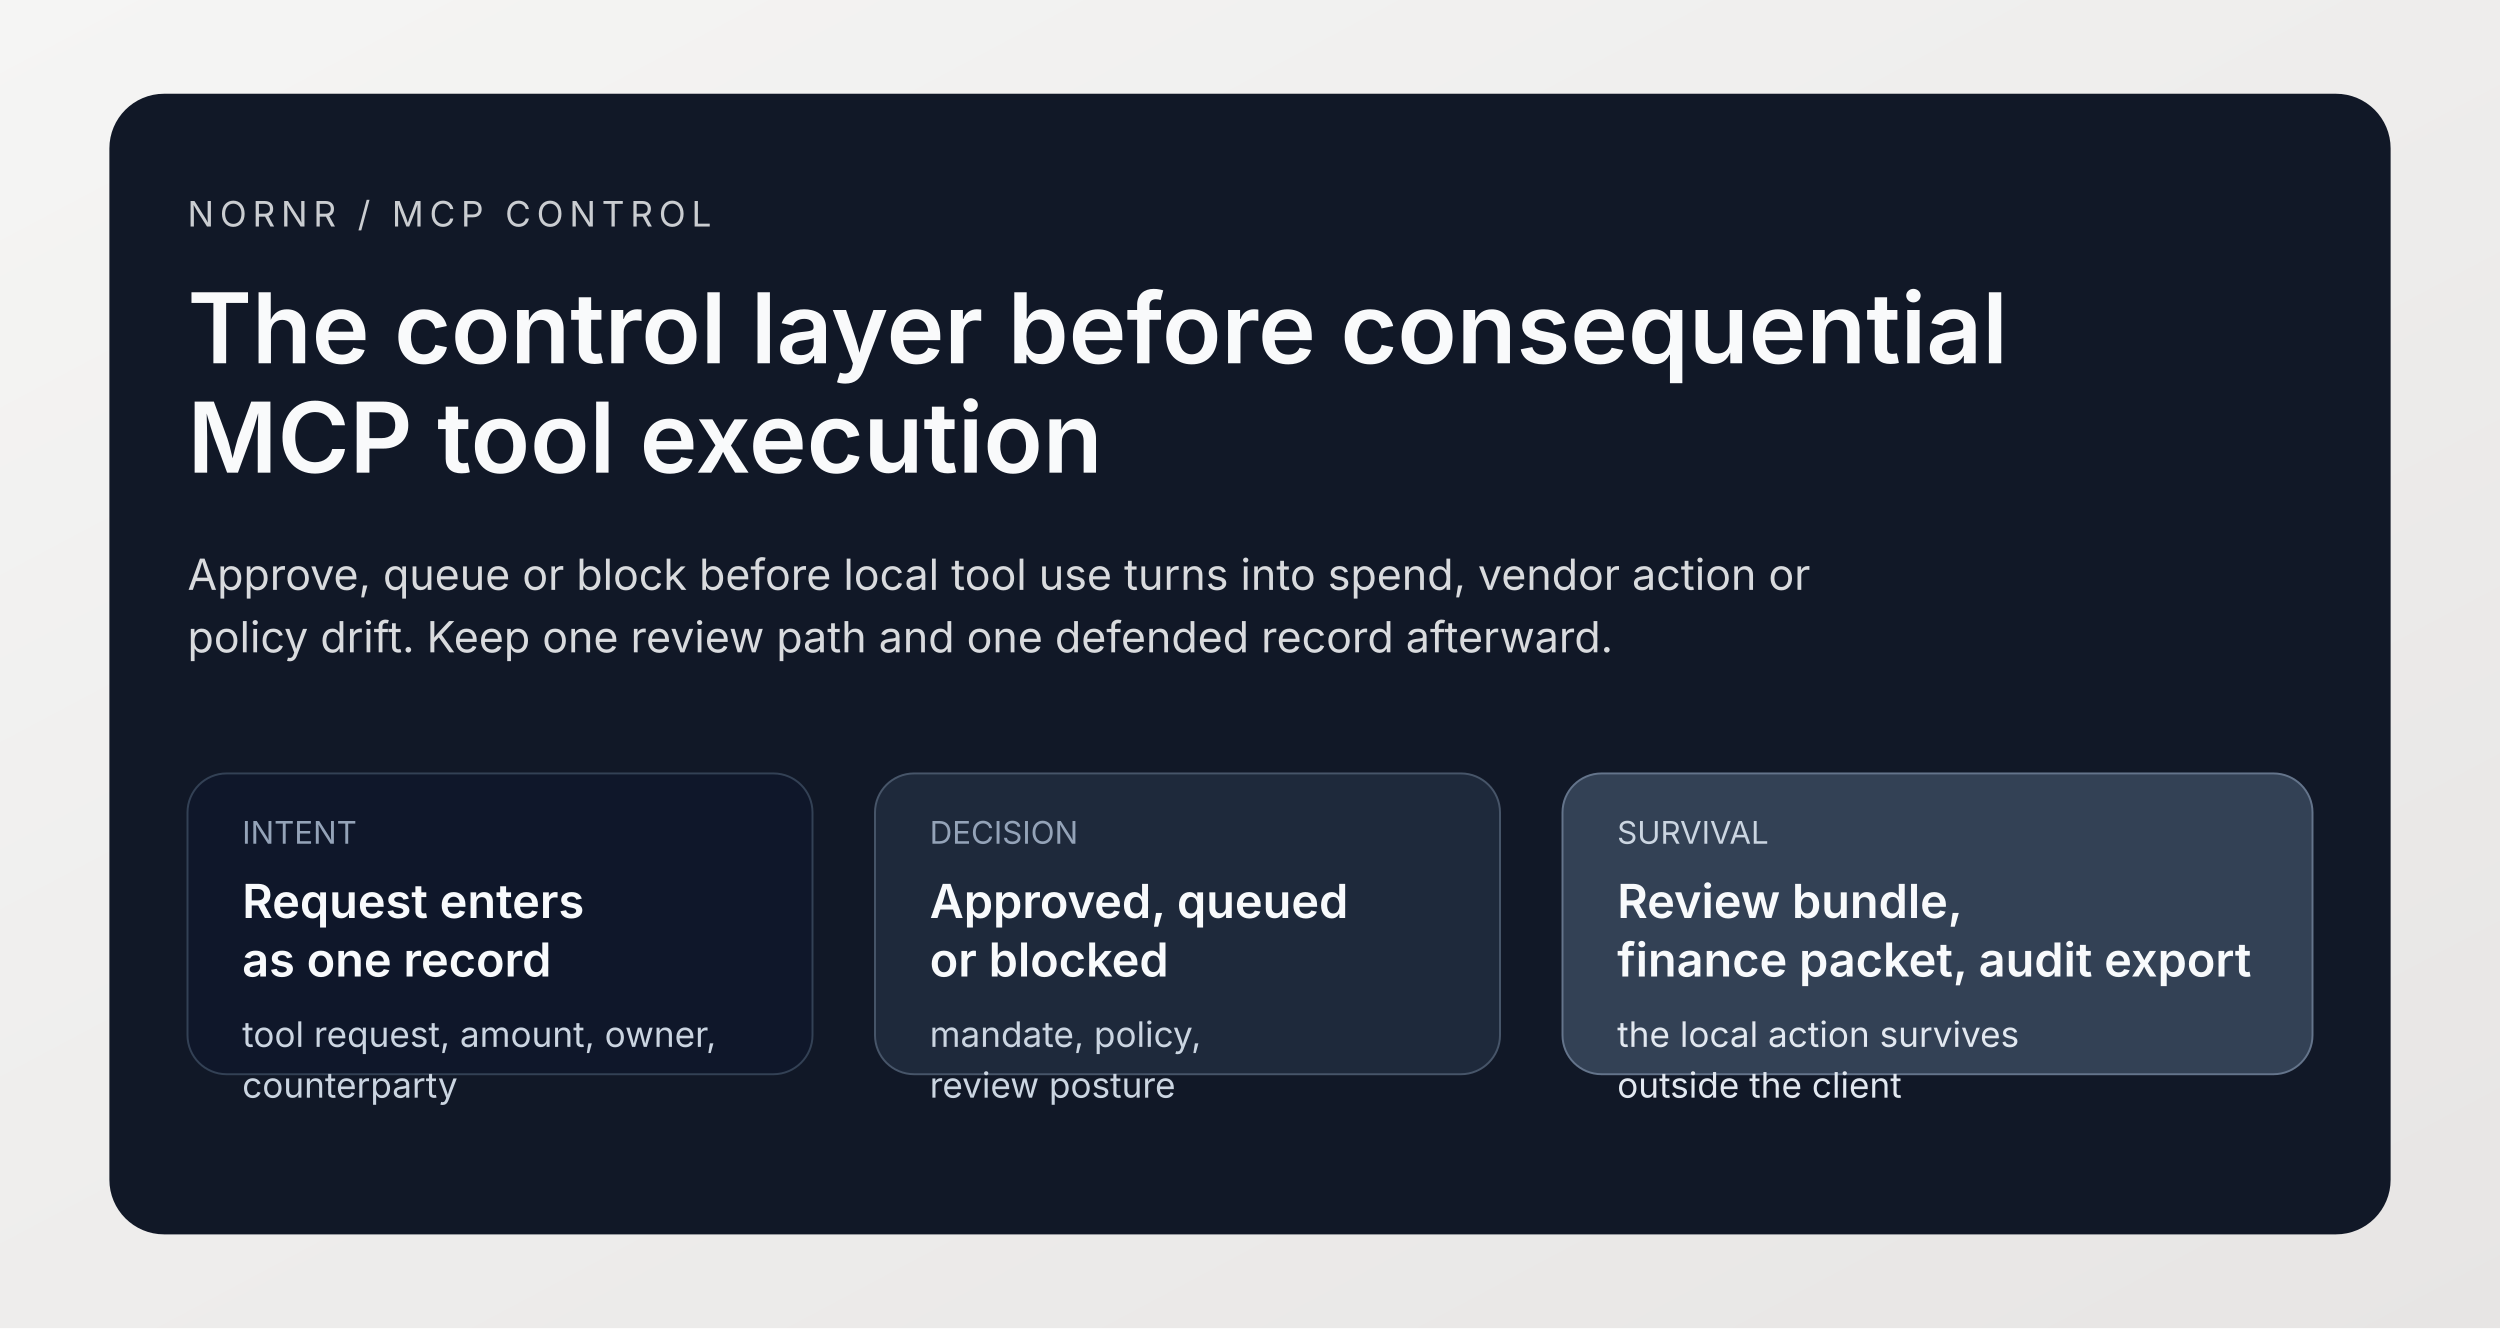
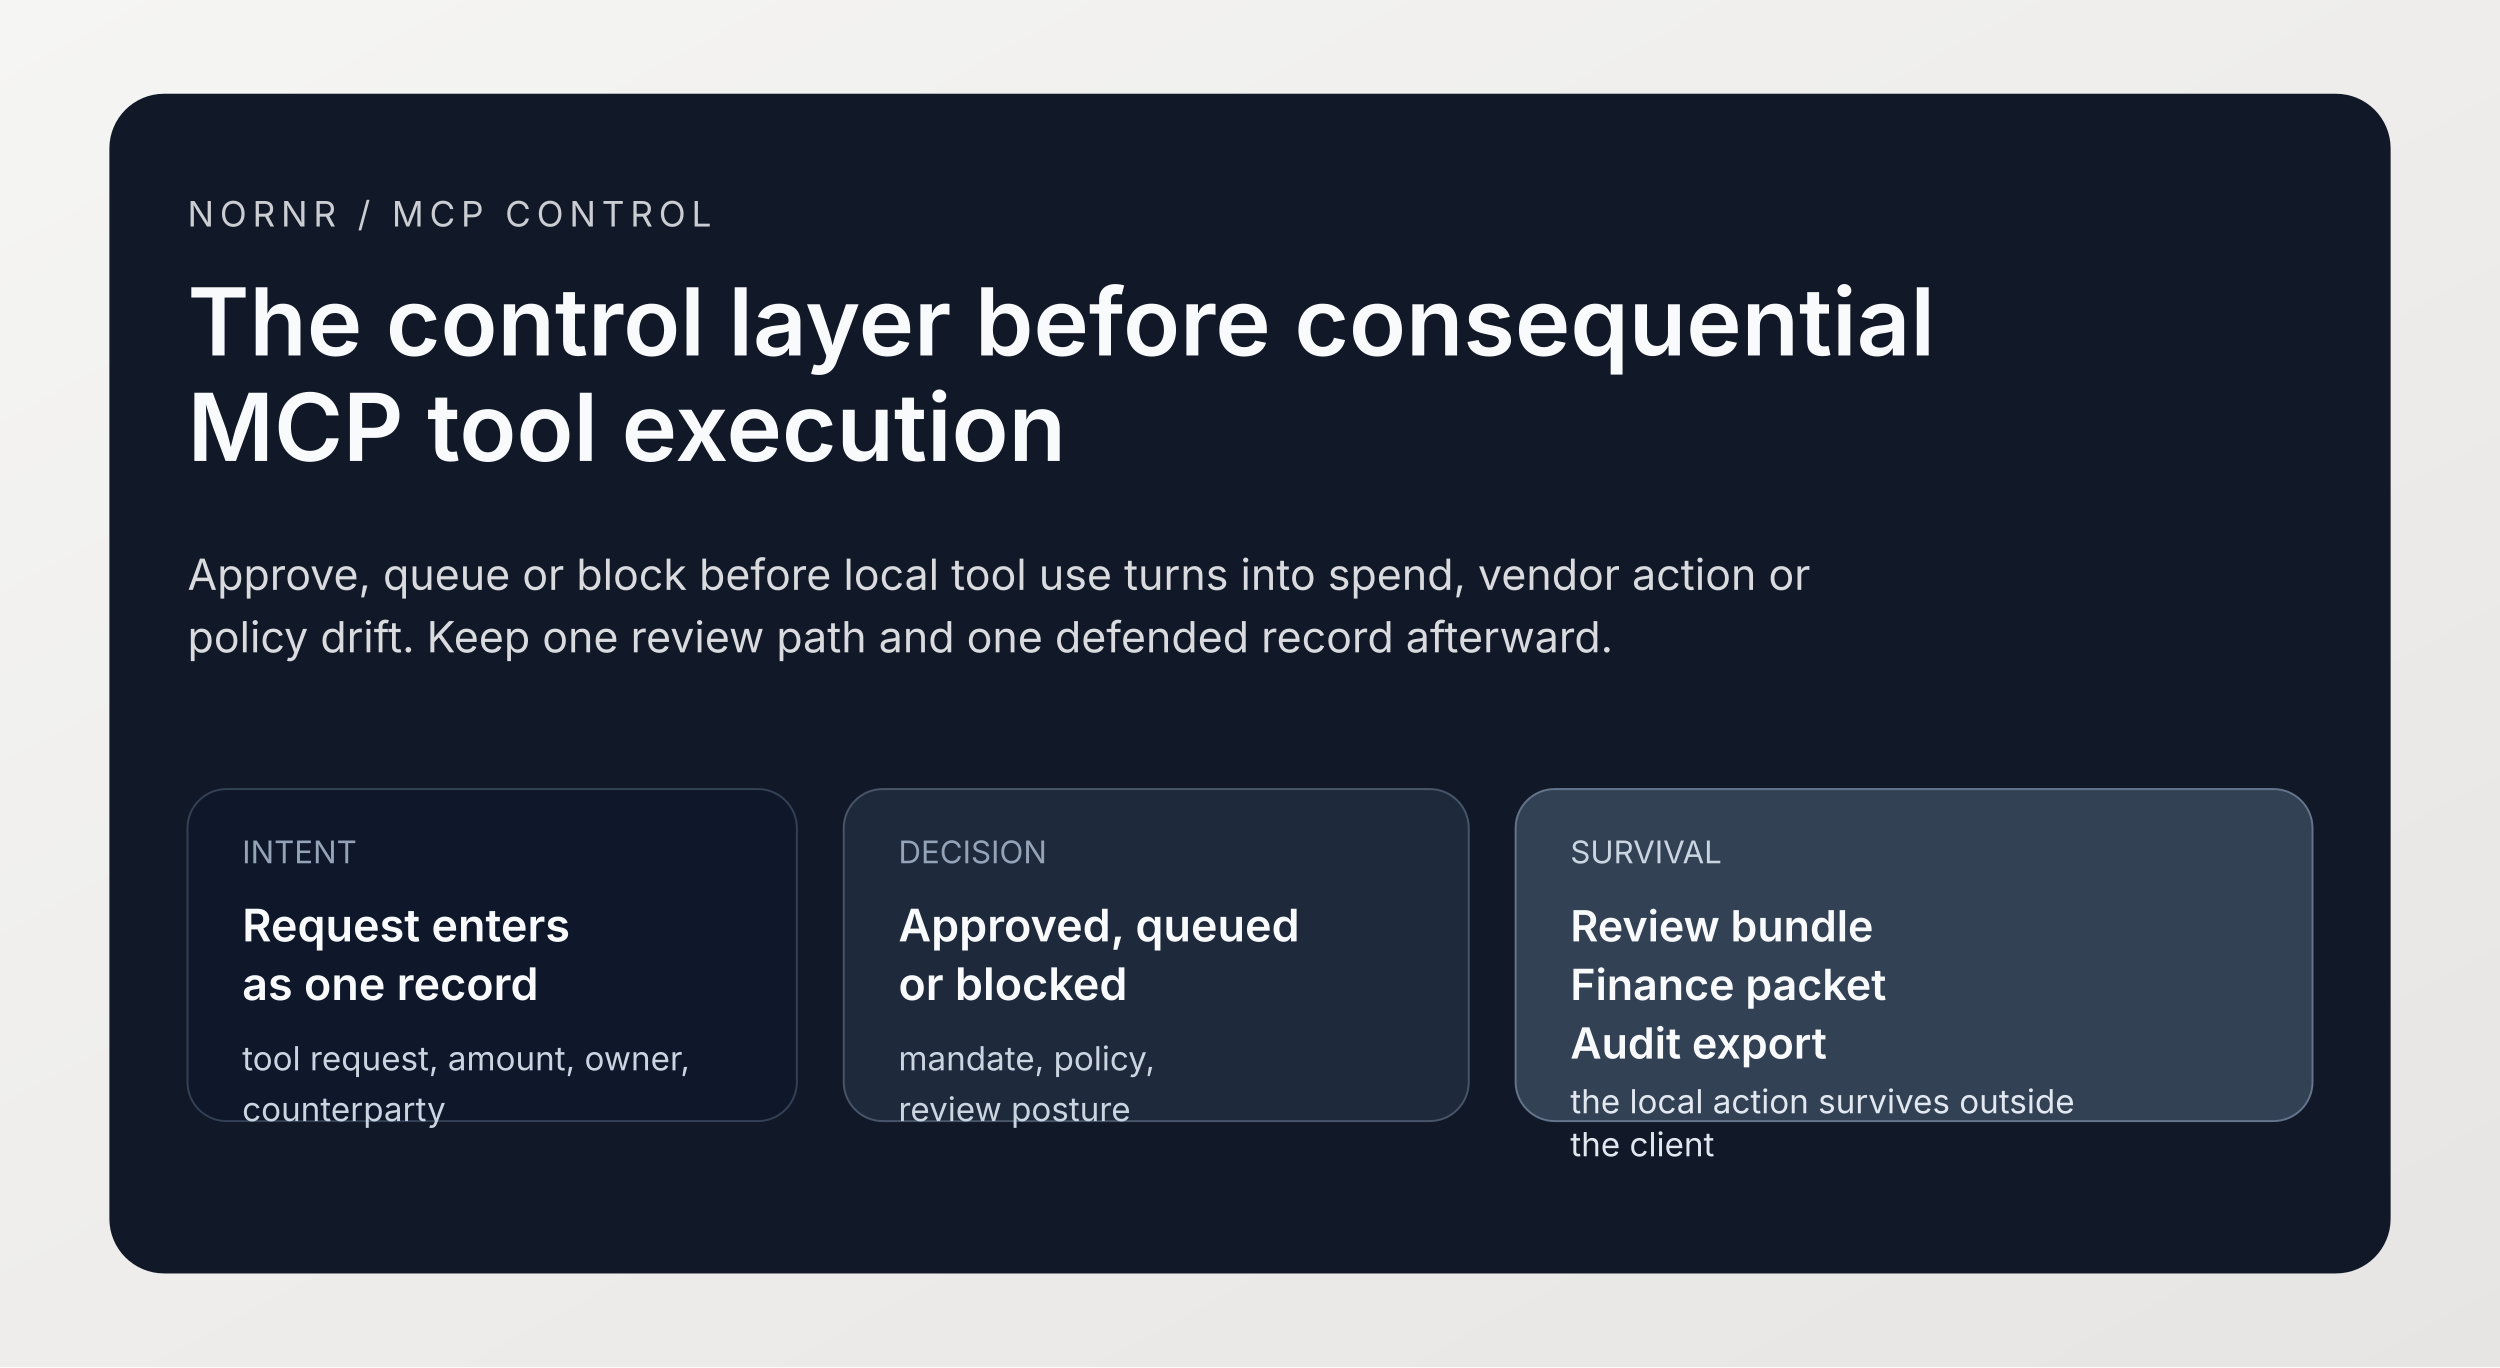
- <svg xmlns="http://www.w3.org/2000/svg" width="1280" height="680" viewBox="0 0 1280 680" role="img" aria-labelledby="title desc">
+ <svg xmlns="http://www.w3.org/2000/svg" width="1280" height="700" viewBox="0 0 1280 700" role="img" aria-labelledby="title desc">
  <defs>
    <linearGradient id="bg" x1="0" y1="0" x2="1" y2="1">
      <stop offset="0%" stop-color="#f5f5f4" />
      <stop offset="100%" stop-color="#e7e5e4" />
    </linearGradient>
  </defs>
-   <rect width="1280" height="680" fill="url(#bg)" />
-   <rect x="56" y="48" width="1168" height="584" rx="28" fill="#111827" />
+   <rect width="1280" height="700" fill="url(#bg)" />
+   <rect x="56" y="48" width="1168" height="604" rx="28" fill="#111827" />
  <g font-family="Inter, Arial, sans-serif" fill="#f9fafb">
    <text x="96" y="116" font-size="18" letter-spacing="3" opacity="0.8">NORNR / MCP CONTROL</text>
-     <text x="96" y="186" font-size="50" font-weight="600">The control layer before consequential</text>
-     <text x="96" y="242" font-size="50" font-weight="600">MCP tool execution</text>
+     <text x="96" y="182" font-size="48" font-weight="600">The control layer before consequential</text>
+     <text x="96" y="236" font-size="48" font-weight="600">MCP tool execution</text>
    <text x="96" y="302" font-size="22" opacity="0.86">Approve, queue or block before local tool use turns into spend, vendor action or</text>
    <text x="96" y="334" font-size="22" opacity="0.86">policy drift. Keep one review path and one defended record afterward.</text>
  </g>
  <g font-family="Inter, Arial, sans-serif">
-     <rect x="96" y="396" width="320" height="154" rx="20" fill="#0f172a" stroke="#334155" />
-     <text x="124" y="432" font-size="16" fill="#94a3b8">INTENT</text>
-     <text x="124" y="470" font-size="24" fill="#f8fafc" font-weight="600">Request enters</text>
-     <text x="124" y="500" font-size="24" fill="#f8fafc" font-weight="600">as one record</text>
-     <text x="124" y="536" font-size="18" fill="#cbd5e1">tool request, amount, owner,</text>
-     <text x="124" y="562" font-size="18" fill="#cbd5e1">counterparty</text>
-     <rect x="448" y="396" width="320" height="154" rx="20" fill="#1e293b" stroke="#475569" />
-     <text x="476" y="432" font-size="16" fill="#94a3b8">DECISION</text>
-     <text x="476" y="470" font-size="24" fill="#f8fafc" font-weight="600">Approved, queued</text>
-     <text x="476" y="500" font-size="24" fill="#f8fafc" font-weight="600">or blocked</text>
-     <text x="476" y="536" font-size="18" fill="#cbd5e1">mandate, policy,</text>
-     <text x="476" y="562" font-size="18" fill="#cbd5e1">review posture</text>
-     <rect x="800" y="396" width="384" height="154" rx="20" fill="#334155" stroke="#64748b" />
-     <text x="828" y="432" font-size="16" fill="#cbd5e1">SURVIVAL</text>
-     <text x="828" y="470" font-size="24" fill="#f8fafc" font-weight="600">Review bundle,</text>
-     <text x="828" y="500" font-size="24" fill="#f8fafc" font-weight="600">finance packet, audit export</text>
-     <text x="828" y="536" font-size="18" fill="#e2e8f0">the local action survives</text>
-     <text x="828" y="562" font-size="18" fill="#e2e8f0">outside the client</text>
+     <rect x="96" y="404" width="312" height="170" rx="20" fill="#0f172a" stroke="#334155" />
+     <text x="124" y="442" font-size="16" fill="#94a3b8">INTENT</text>
+     <text x="124" y="482" font-size="23" fill="#f8fafc" font-weight="600">Request enters</text>
+     <text x="124" y="512" font-size="23" fill="#f8fafc" font-weight="600">as one record</text>
+     <text x="124" y="548" font-size="17" fill="#cbd5e1">tool request, amount, owner,</text>
+     <text x="124" y="574" font-size="17" fill="#cbd5e1">counterparty</text>
+     <rect x="432" y="404" width="320" height="170" rx="20" fill="#1e293b" stroke="#475569" />
+     <text x="460" y="442" font-size="16" fill="#94a3b8">DECISION</text>
+     <text x="460" y="482" font-size="23" fill="#f8fafc" font-weight="600">Approved, queued</text>
+     <text x="460" y="512" font-size="23" fill="#f8fafc" font-weight="600">or blocked</text>
+     <text x="460" y="548" font-size="17" fill="#cbd5e1">mandate, policy,</text>
+     <text x="460" y="574" font-size="17" fill="#cbd5e1">review posture</text>
+     <rect x="776" y="404" width="408" height="170" rx="20" fill="#334155" stroke="#64748b" />
+     <text x="804" y="442" font-size="16" fill="#cbd5e1">SURVIVAL</text>
+     <text x="804" y="482" font-size="22" fill="#f8fafc" font-weight="600">Review bundle</text>
+     <text x="804" y="512" font-size="22" fill="#f8fafc" font-weight="600">Finance packet</text>
+     <text x="804" y="542" font-size="22" fill="#f8fafc" font-weight="600">Audit export</text>
+     <text x="804" y="570" font-size="17" fill="#e2e8f0">the local action survives outside</text>
+     <text x="804" y="592" font-size="17" fill="#e2e8f0">the client</text>
  </g>
</svg>
